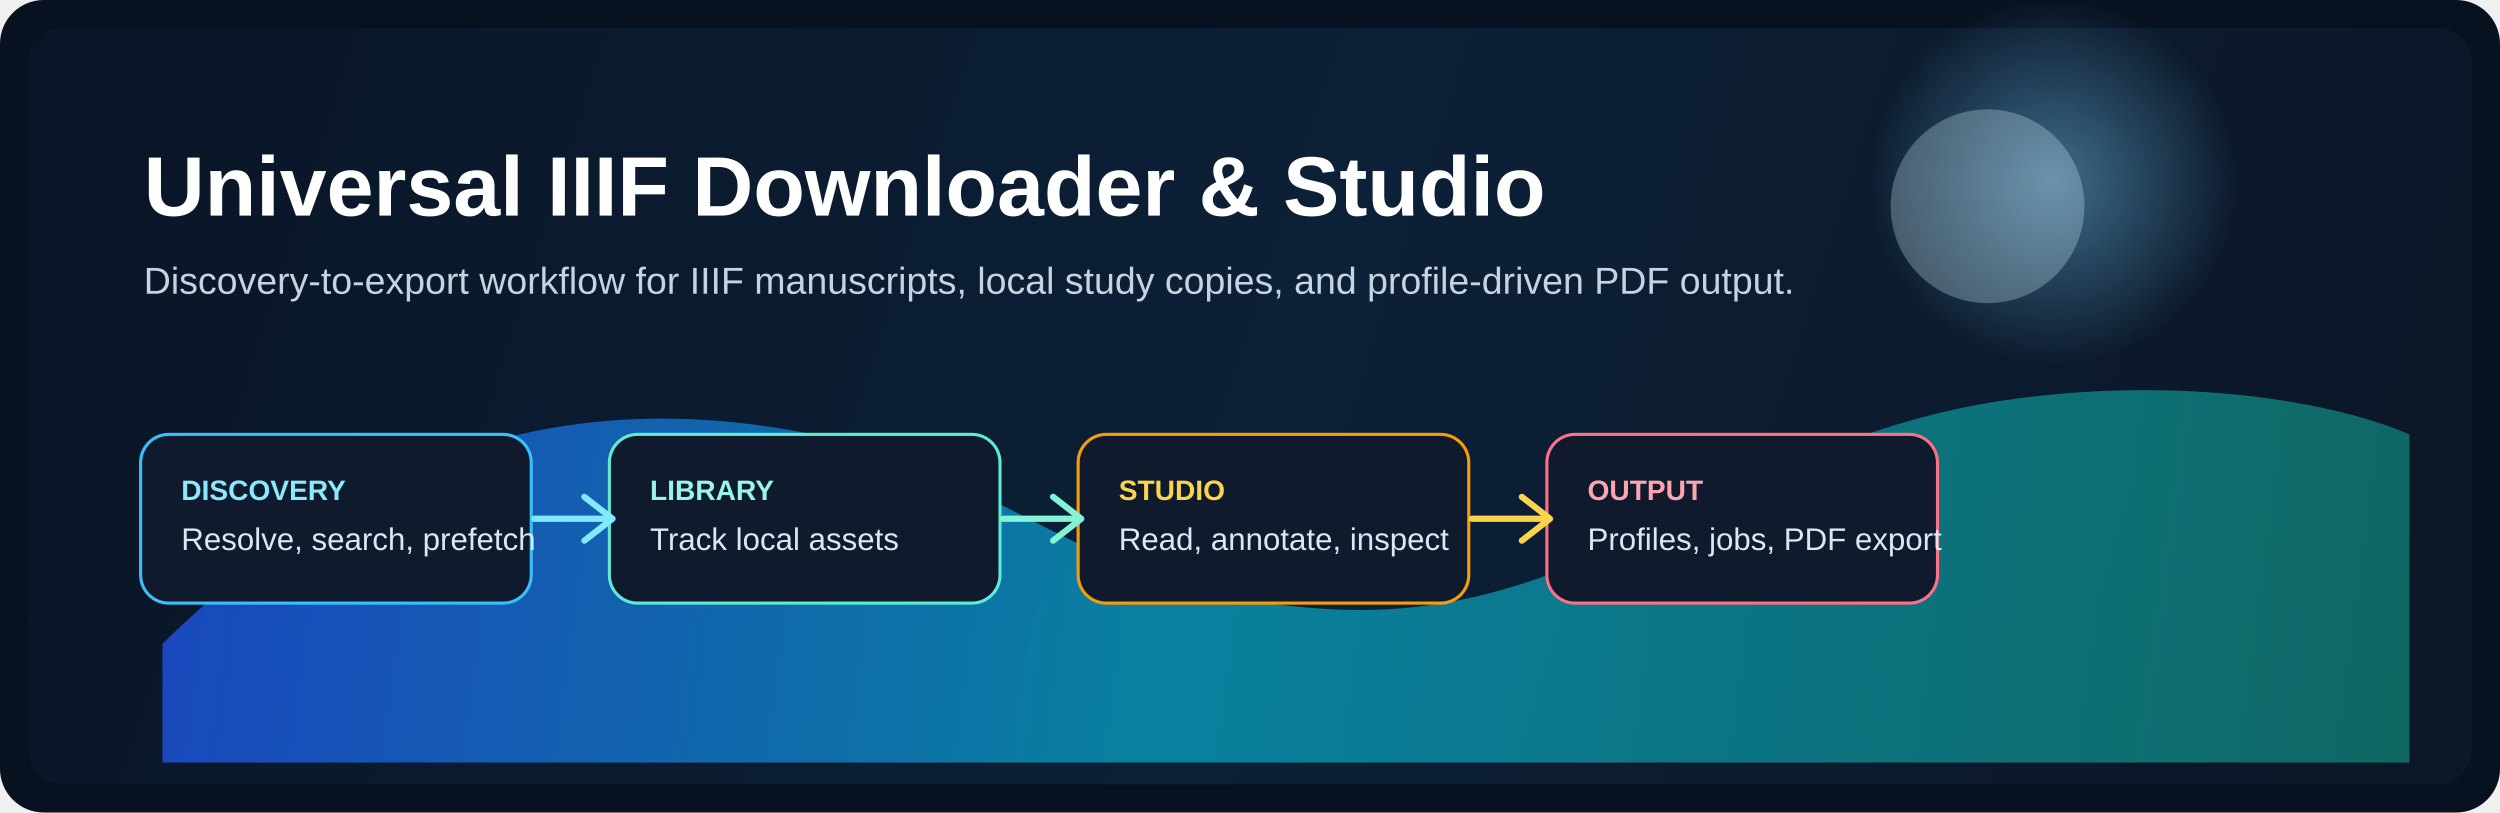
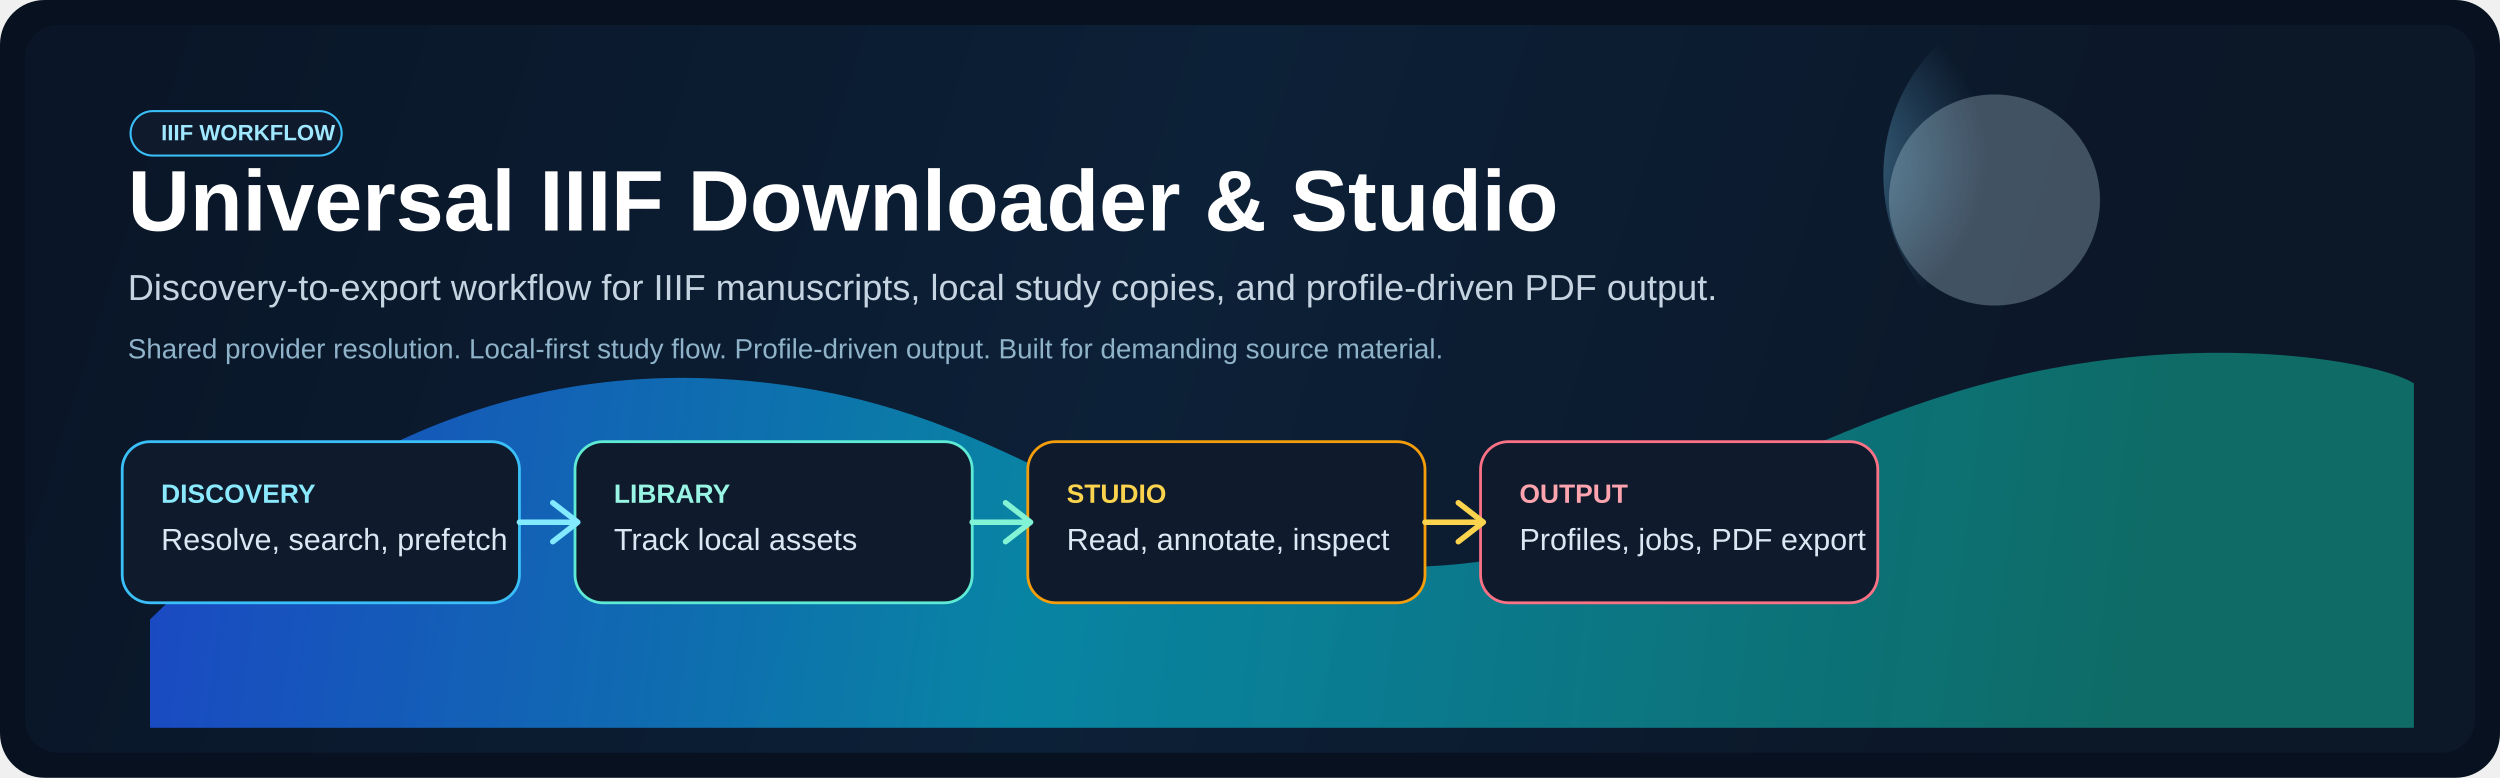
- <svg xmlns="http://www.w3.org/2000/svg" width="1600" height="520" viewBox="0 0 1600 520" fill="none" role="img" aria-labelledby="title desc">
-   <rect width="1600" height="520" rx="28" fill="#07111F" />
-   <rect x="18" y="18" width="1564" height="484" rx="22" fill="url(#bg)" />
-   <path d="M104 412C221 297 348 250 498 274C648 298 688 382 854 390C1020 398 1106 282 1284 256C1395 240 1494 257 1542 278V488H104V412Z" fill="url(#wave)" opacity="0.85" />
-   <circle cx="1314" cy="116" r="118" fill="url(#orb)" opacity="0.45" />
-   <circle cx="1272" cy="132" r="62" fill="#D8F3FF" opacity="0.28" />
-   <text x="92" y="138" fill="white" font-size="54" font-family="Arial, Helvetica, sans-serif" font-weight="700">Universal IIIF Downloader &amp; Studio</text>
-   <text x="92" y="188" fill="#C6D4E1" font-size="24" font-family="Arial, Helvetica, sans-serif">Discovery-to-export workflow for IIIF manuscripts, local study copies, and profile-driven PDF output.</text>
-   <g transform="translate(90 278)">
-     <rect width="250" height="108" rx="18" fill="#0F1B2D" stroke="#3ABFF8" stroke-width="2" />
-     <text x="26" y="42" fill="#8BE9FD" font-size="18" font-family="Arial, Helvetica, sans-serif" font-weight="700">DISCOVERY</text>
-     <text x="26" y="74" fill="#DBE7F2" font-size="20" font-family="Arial, Helvetica, sans-serif">Resolve, search, prefetch</text>
+ <svg xmlns="http://www.w3.org/2000/svg" width="1800" height="560" viewBox="0 0 1800 560" fill="none" role="img" aria-labelledby="title desc">
+   <rect width="1800" height="560" rx="32" fill="#07111F" />
+   <rect x="18" y="18" width="1764" height="524" rx="24" fill="url(#bg)" />
+   <path d="M108 446C244 312 394 252 570 278C746 304 802 402 994 408C1186 414 1292 294 1496 262C1616 243 1716 262 1738 276V524H108V446Z" fill="url(#wave)" opacity="0.88" />
+   <circle cx="1488" cy="126" r="132" fill="url(#orb)" opacity="0.45" />
+   <circle cx="1436" cy="144" r="76" fill="#D8F3FF" opacity="0.26" />
+   <rect x="94" y="80" width="152" height="32" rx="16" fill="#0F1B2D" stroke="#3ABFF8" stroke-width="1.5" />
+   <text x="116" y="101" fill="#9FE8FF" font-size="16" font-family="Arial, Helvetica, sans-serif" font-weight="700">IIIF WORKFLOW</text>
+   <text x="92" y="166" fill="white" font-size="62" font-family="Arial, Helvetica, sans-serif" font-weight="700">Universal IIIF Downloader &amp; Studio</text>
+   <text x="92" y="216" fill="#C6D4E1" font-size="26" font-family="Arial, Helvetica, sans-serif">Discovery-to-export workflow for IIIF manuscripts, local study copies, and profile-driven PDF output.</text>
+   <text x="92" y="258" fill="#8FB3C9" font-size="20" font-family="Arial, Helvetica, sans-serif">Shared provider resolution. Local-first study flow. Profile-driven output. Built for demanding source material.</text>
+   <g transform="translate(88 318)">
+     <rect width="286" height="116" rx="20" fill="#0F1B2D" stroke="#3ABFF8" stroke-width="2" />
+     <text x="28" y="44" fill="#8BE9FD" font-size="19" font-family="Arial, Helvetica, sans-serif" font-weight="700">DISCOVERY</text>
+     <text x="28" y="78" fill="#DBE7F2" font-size="22" font-family="Arial, Helvetica, sans-serif">Resolve, search, prefetch</text>
  </g>
-   <g transform="translate(390 278)">
-     <rect width="250" height="108" rx="18" fill="#0F1B2D" stroke="#5EEAD4" stroke-width="2" />
-     <text x="26" y="42" fill="#99F6E4" font-size="18" font-family="Arial, Helvetica, sans-serif" font-weight="700">LIBRARY</text>
-     <text x="26" y="74" fill="#DBE7F2" font-size="20" font-family="Arial, Helvetica, sans-serif">Track local assets</text>
+   <g transform="translate(414 318)">
+     <rect width="286" height="116" rx="20" fill="#0F1B2D" stroke="#5EEAD4" stroke-width="2" />
+     <text x="28" y="44" fill="#99F6E4" font-size="19" font-family="Arial, Helvetica, sans-serif" font-weight="700">LIBRARY</text>
+     <text x="28" y="78" fill="#DBE7F2" font-size="22" font-family="Arial, Helvetica, sans-serif">Track local assets</text>
  </g>
-   <g transform="translate(690 278)">
-     <rect width="250" height="108" rx="18" fill="#0F1B2D" stroke="#F59E0B" stroke-width="2" />
-     <text x="26" y="42" fill="#FCD34D" font-size="18" font-family="Arial, Helvetica, sans-serif" font-weight="700">STUDIO</text>
-     <text x="26" y="74" fill="#DBE7F2" font-size="20" font-family="Arial, Helvetica, sans-serif">Read, annotate, inspect</text>
+   <g transform="translate(740 318)">
+     <rect width="286" height="116" rx="20" fill="#0F1B2D" stroke="#F59E0B" stroke-width="2" />
+     <text x="28" y="44" fill="#FCD34D" font-size="19" font-family="Arial, Helvetica, sans-serif" font-weight="700">STUDIO</text>
+     <text x="28" y="78" fill="#DBE7F2" font-size="22" font-family="Arial, Helvetica, sans-serif">Read, annotate, inspect</text>
  </g>
-   <g transform="translate(990 278)">
-     <rect width="250" height="108" rx="18" fill="#0F1B2D" stroke="#FB7185" stroke-width="2" />
-     <text x="26" y="42" fill="#FDA4AF" font-size="18" font-family="Arial, Helvetica, sans-serif" font-weight="700">OUTPUT</text>
-     <text x="26" y="74" fill="#DBE7F2" font-size="20" font-family="Arial, Helvetica, sans-serif">Profiles, jobs, PDF export</text>
+   <g transform="translate(1066 318)">
+     <rect width="286" height="116" rx="20" fill="#0F1B2D" stroke="#FB7185" stroke-width="2" />
+     <text x="28" y="44" fill="#FDA4AF" font-size="19" font-family="Arial, Helvetica, sans-serif" font-weight="700">OUTPUT</text>
+     <text x="28" y="78" fill="#DBE7F2" font-size="22" font-family="Arial, Helvetica, sans-serif">Profiles, jobs, PDF export</text>
  </g>
-   <path d="M342 332H388" stroke="#82E9FF" stroke-width="4" stroke-linecap="round" />
-   <path d="M642 332H688" stroke="#82F3D4" stroke-width="4" stroke-linecap="round" />
-   <path d="M942 332H988" stroke="#FCD34D" stroke-width="4" stroke-linecap="round" />
-   <path d="M374 318L392 332L374 346" stroke="#82E9FF" stroke-width="4" stroke-linecap="round" stroke-linejoin="round" />
-   <path d="M674 318L692 332L674 346" stroke="#82F3D4" stroke-width="4" stroke-linecap="round" stroke-linejoin="round" />
-   <path d="M974 318L992 332L974 346" stroke="#FCD34D" stroke-width="4" stroke-linecap="round" stroke-linejoin="round" />
+   <path d="M374 376H412" stroke="#82E9FF" stroke-width="4" stroke-linecap="round" />
+   <path d="M700 376H738" stroke="#82F3D4" stroke-width="4" stroke-linecap="round" />
+   <path d="M1026 376H1064" stroke="#FCD34D" stroke-width="4" stroke-linecap="round" />
+   <path d="M398 362L416 376L398 390" stroke="#82E9FF" stroke-width="4" stroke-linecap="round" stroke-linejoin="round" />
+   <path d="M724 362L742 376L724 390" stroke="#82F3D4" stroke-width="4" stroke-linecap="round" stroke-linejoin="round" />
+   <path d="M1050 362L1068 376L1050 390" stroke="#FCD34D" stroke-width="4" stroke-linecap="round" stroke-linejoin="round" />
  <defs>
    <linearGradient id="bg" x1="106" y1="36" x2="1486" y2="470" gradientUnits="userSpaceOnUse">
      <stop stop-color="#0A1628" />
      <stop offset="0.52" stop-color="#0C2037" />
      <stop offset="1" stop-color="#0C1728" />
    </linearGradient>
    <linearGradient id="wave" x1="104" y1="260" x2="1542" y2="454" gradientUnits="userSpaceOnUse">
      <stop stop-color="#1D4ED8" />
      <stop offset="0.45" stop-color="#0891B2" />
      <stop offset="1" stop-color="#0F766E" />
    </linearGradient>
    <radialGradient id="orb" cx="0" cy="0" r="1" gradientUnits="userSpaceOnUse" gradientTransform="translate(1314 116) rotate(90) scale(118)">
      <stop stop-color="#7DD3FC" />
      <stop offset="1" stop-color="#7DD3FC" stop-opacity="0" />
    </radialGradient>
  </defs>
</svg>
